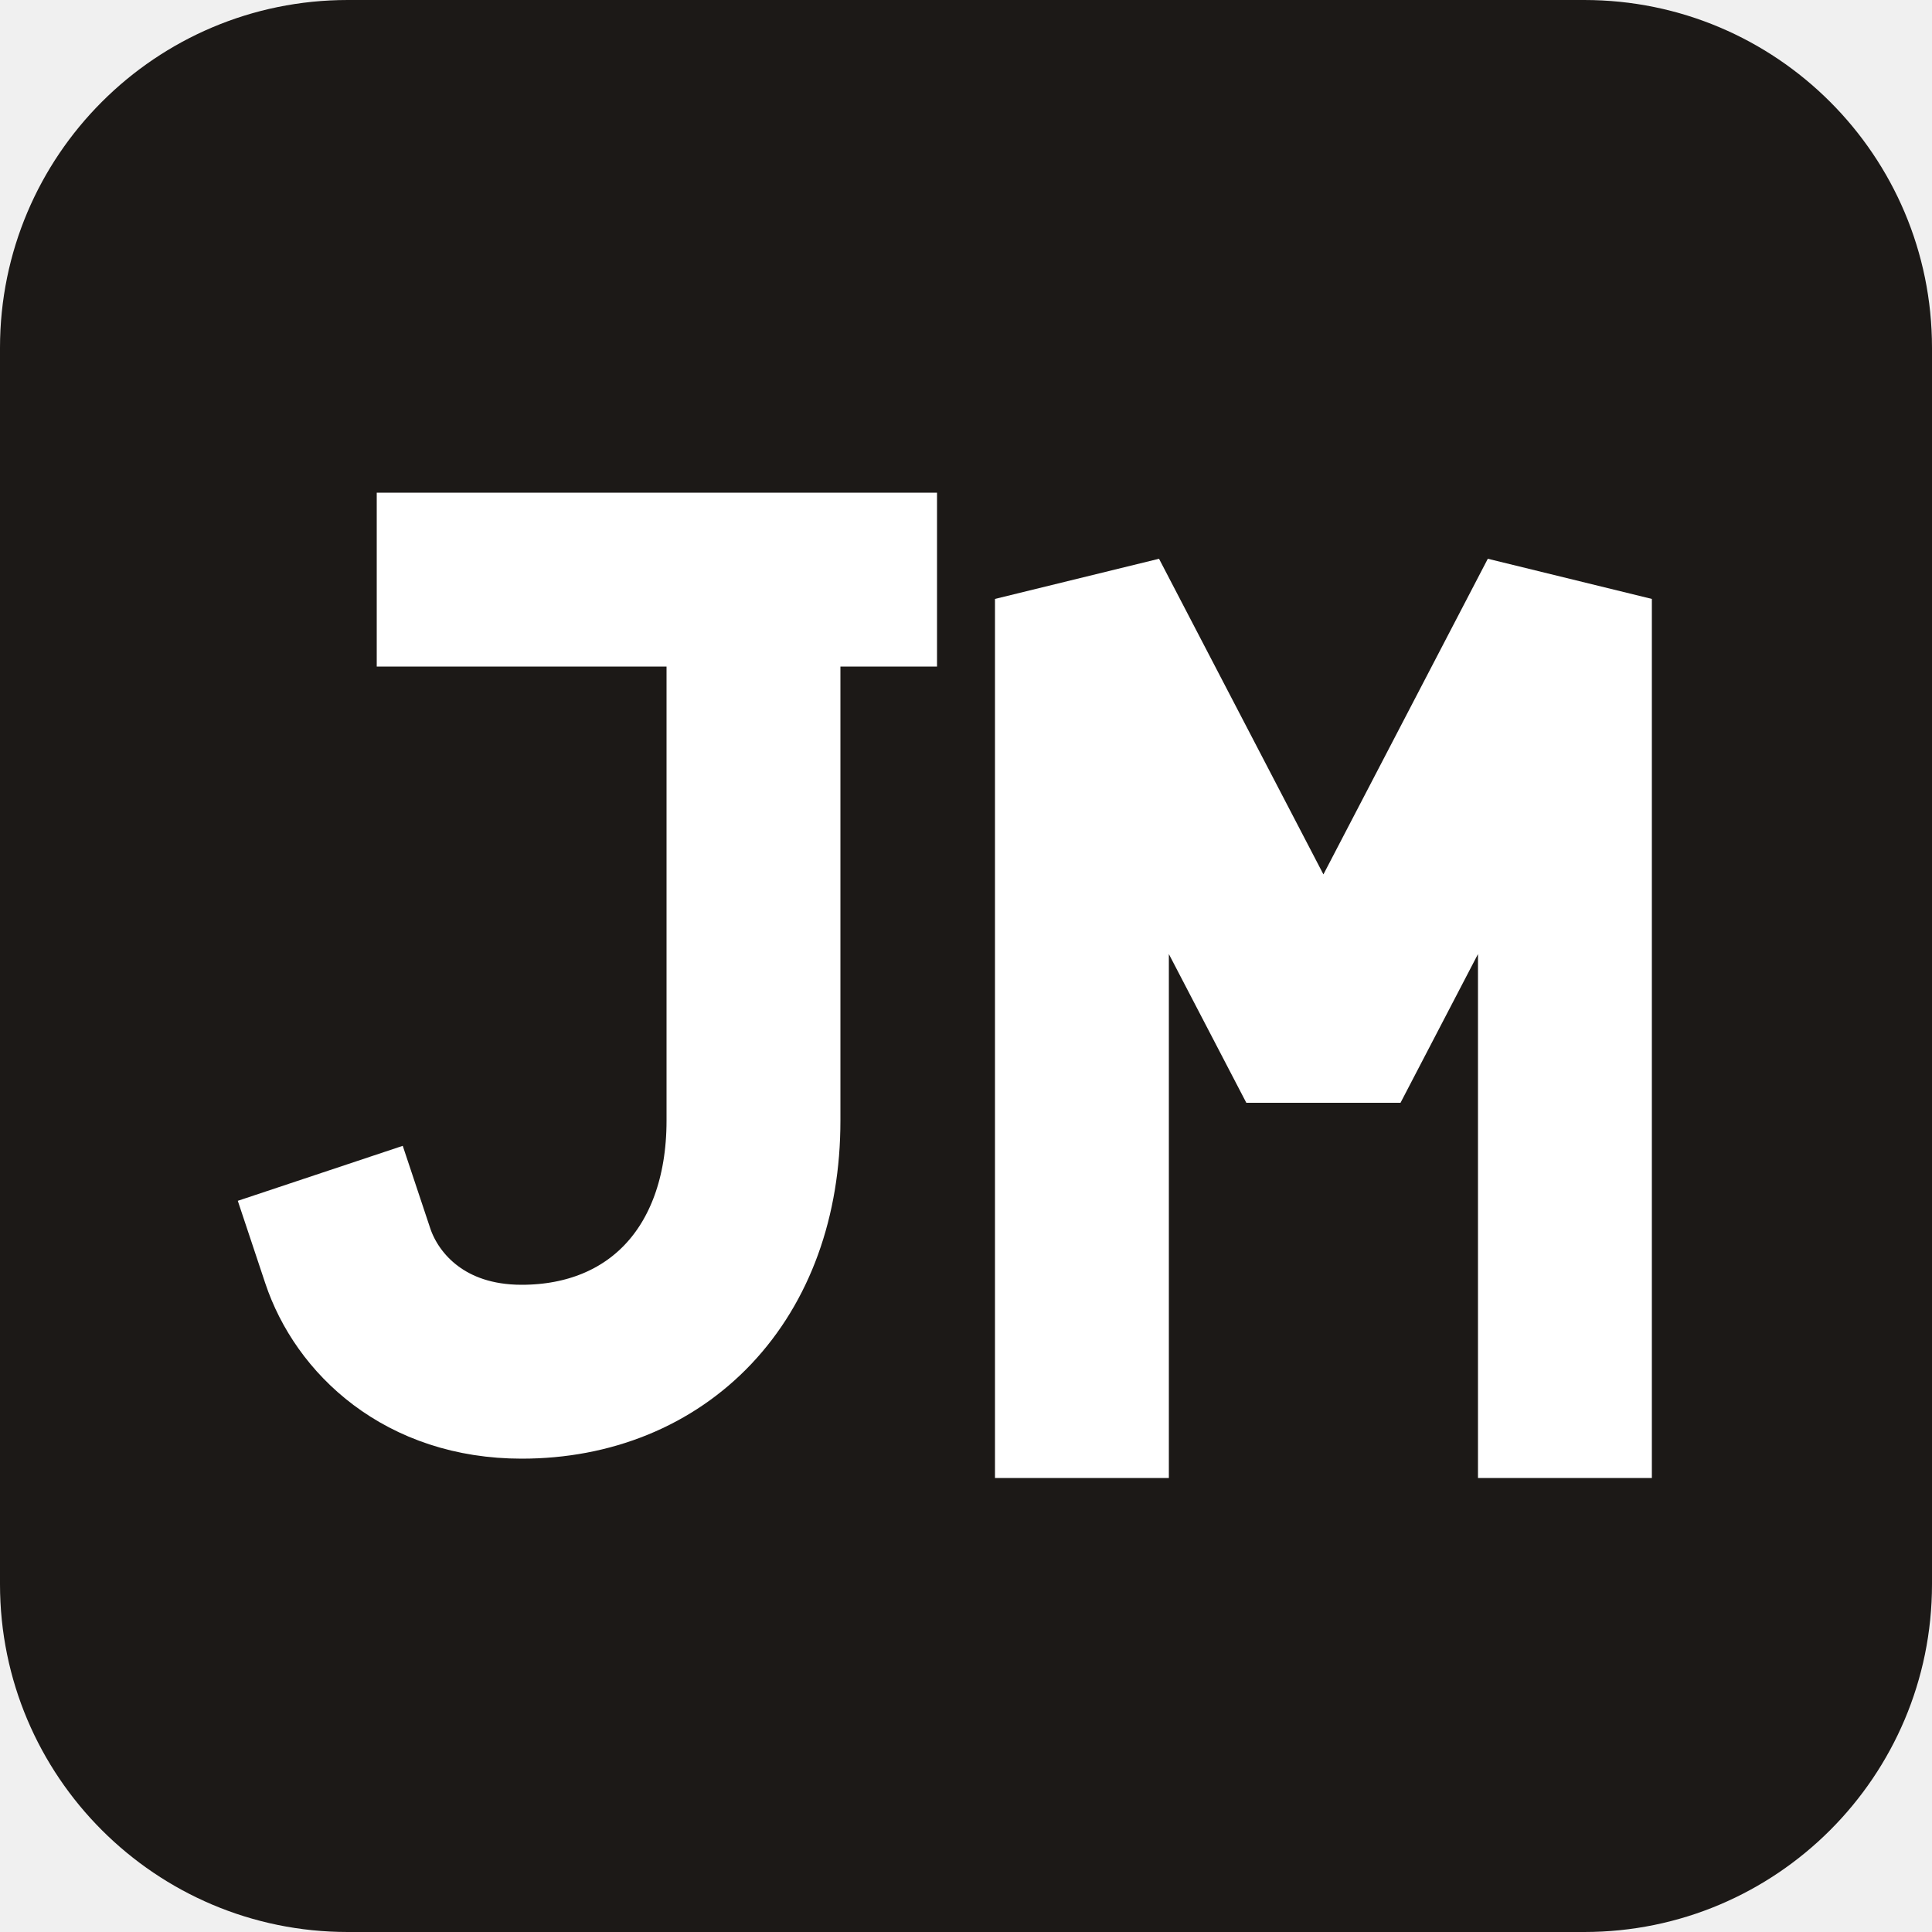
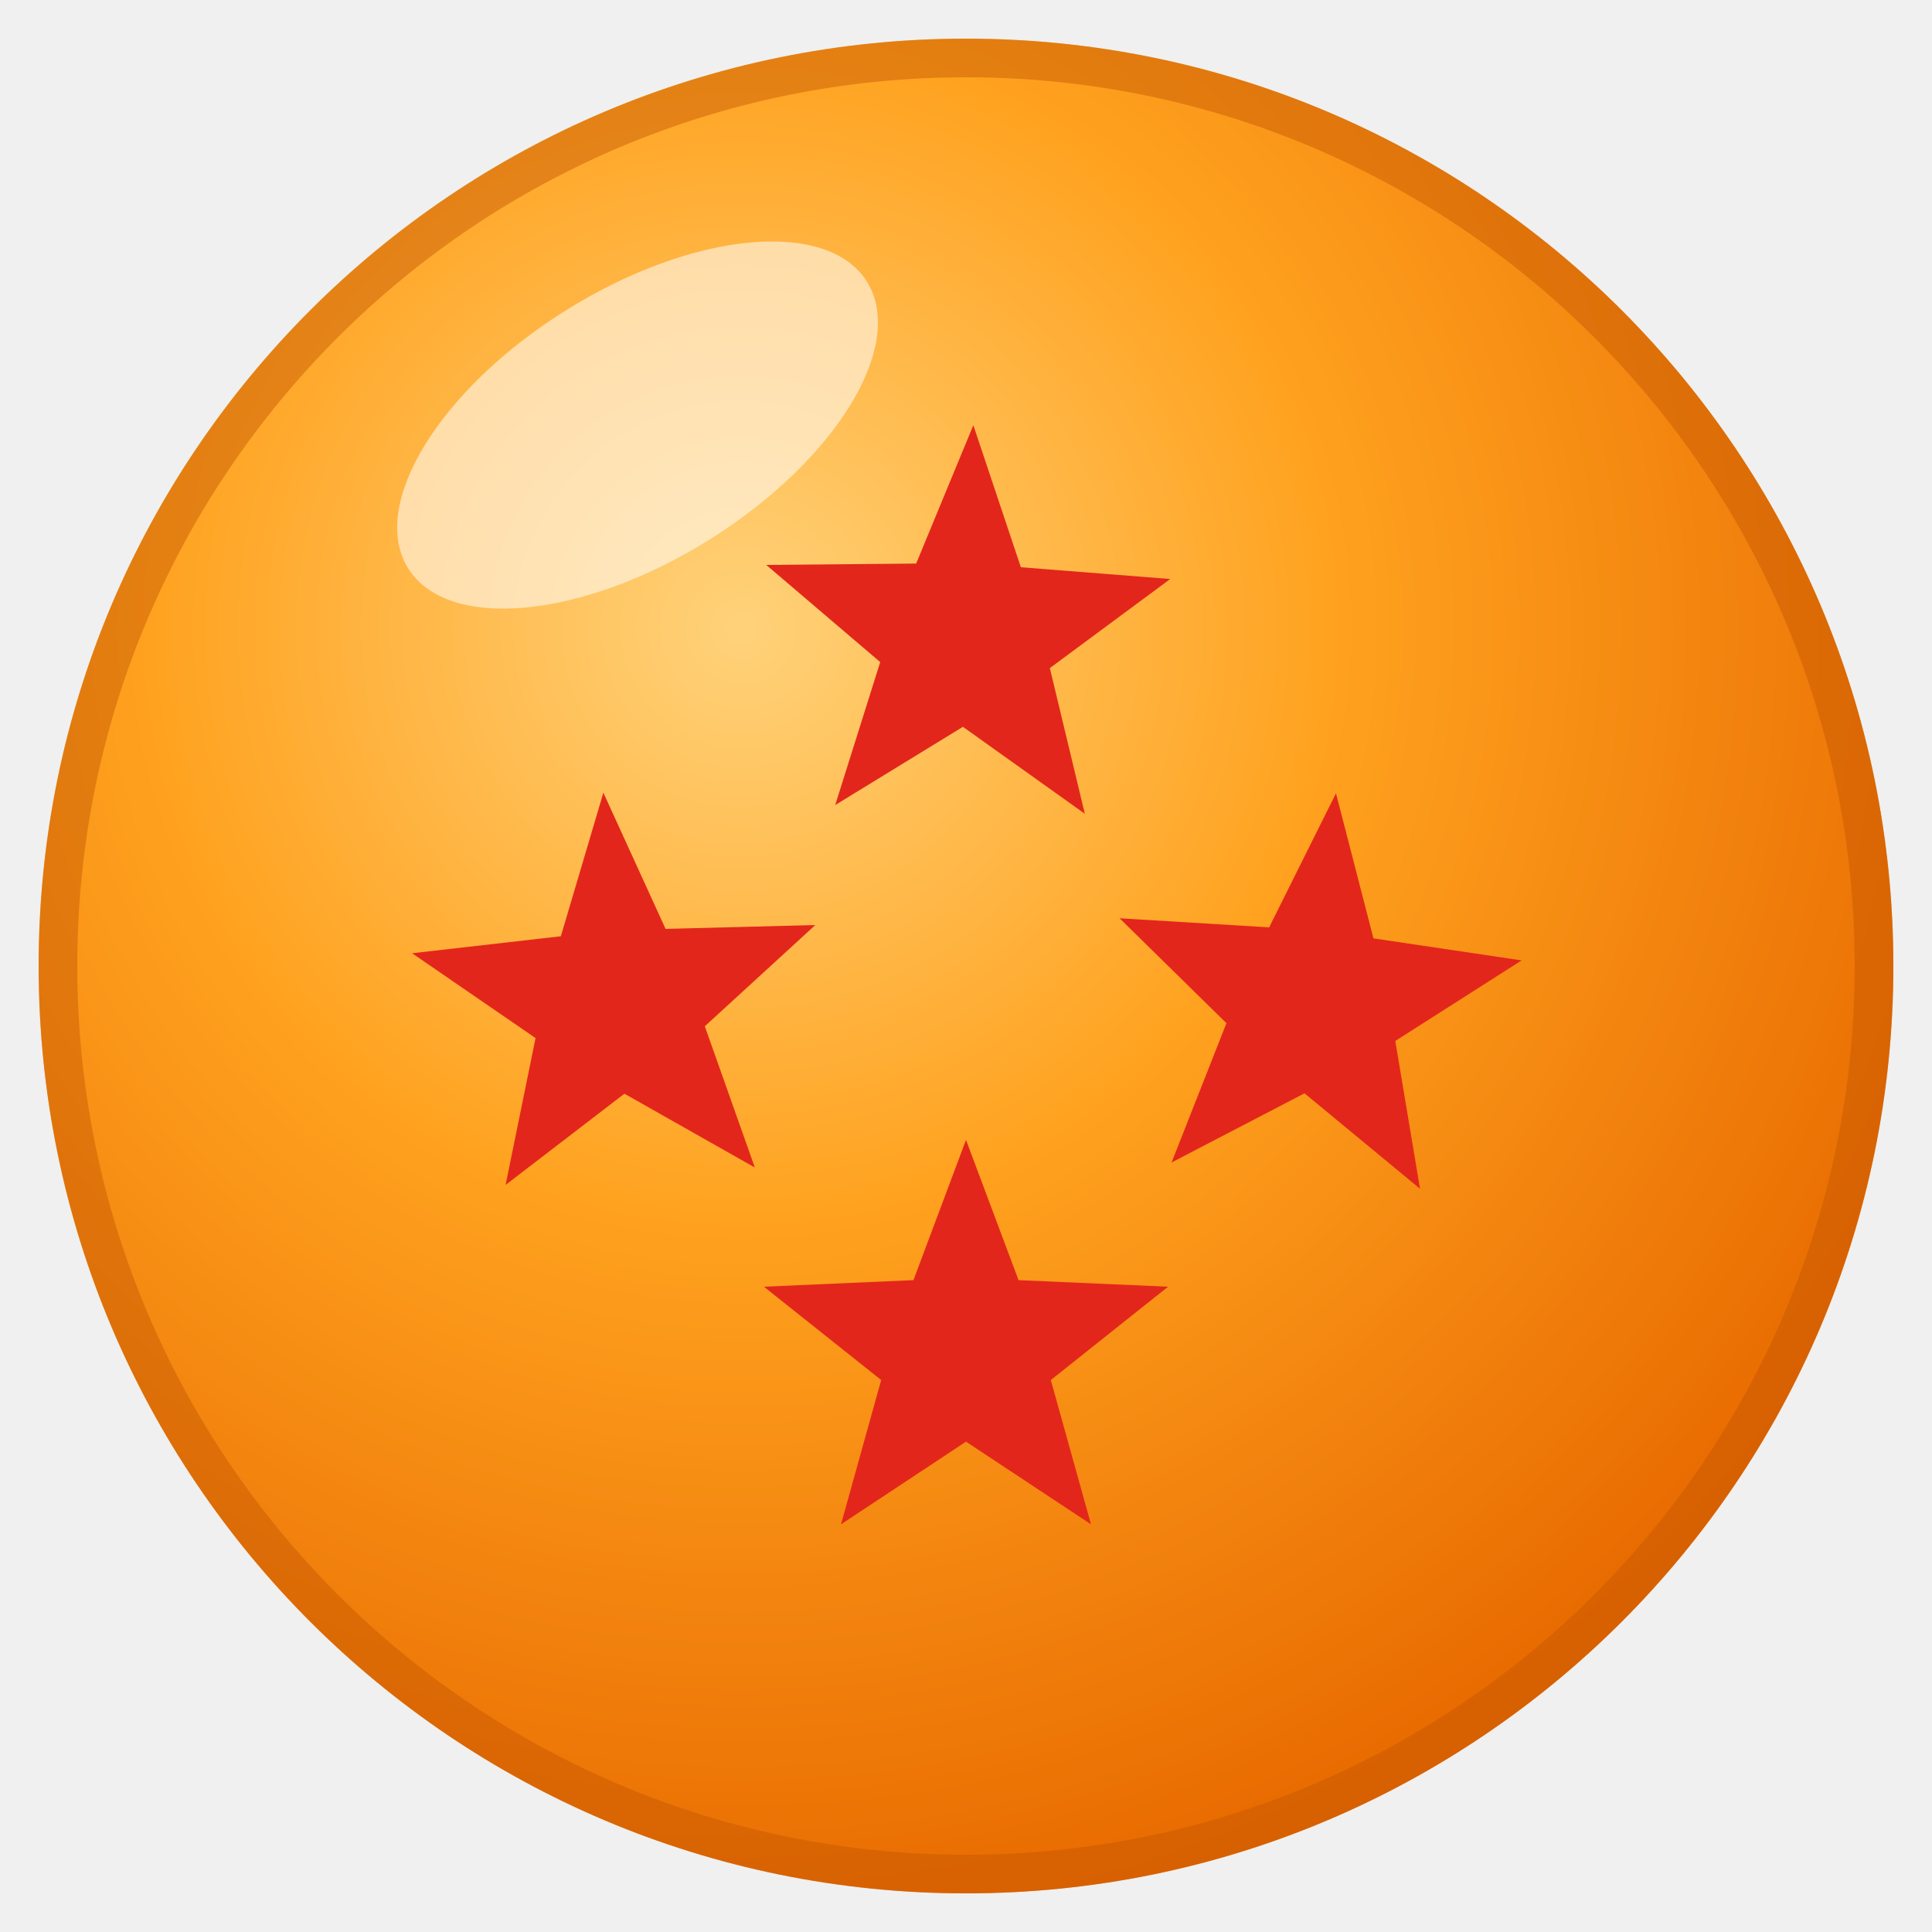
<svg xmlns="http://www.w3.org/2000/svg" viewBox="0 0 100 100">
-   <rect width="100" height="100" rx="18" fill="#1c1917" />
-   <g fill="none" stroke="#ffffff" stroke-width="9" stroke-linecap="square" stroke-linejoin="bevel">
-     <path d="M24 30H44M39 30V58C39 66 34 71 27 71C22 71 19 68 18 65" />
-     <path d="M56 72V31L68.5 55L81 31V72" />
-   </g>
+   <defs>
+     <radialGradient id="ball" cx="38%" cy="32%" r="70%">
+       <stop offset="0" stop-color="#ffd27a" />
+       <stop offset="0.45" stop-color="#ffa21f" />
+       <stop offset="1" stop-color="#e86a00" />
+     </radialGradient>
+   </defs>
+   <circle cx="50" cy="50" r="48" fill="url(#ball)" />
+   <circle cx="50" cy="50" r="47" fill="none" stroke="#c45500" stroke-opacity="0.45" stroke-width="2" />
+   <path fill="#e3261b" d="M50.38,22.01L52.84,29.36L60.57,29.97L54.34,34.58L56.15,42.12L49.84,37.62L43.23,41.67L45.56,34.27L39.66,29.24L47.42,29.17ZM31.23,41.03L34.45,48.08L42.20,47.88L36.48,53.12L39.07,60.43L32.32,56.61L26.17,61.33L27.72,53.73L21.33,49.34L29.03,48.46ZM69.15,41.06L71.09,48.57L78.76,49.71L72.22,53.88L73.50,61.53L67.52,56.59L60.64,60.17L63.48,52.96L57.95,47.53L65.69,48.00ZM50.00,59.00L52.72,66.26L60.46,66.60L54.39,71.43L56.47,78.90L50.00,74.62L43.53,78.90L45.61,71.43L39.54,66.60L47.28,66.26Z" />
+   <ellipse cx="33" cy="22" rx="14" ry="7" fill="#ffffff" fill-opacity="0.55" transform="rotate(-32 33 22)" />
</svg>
